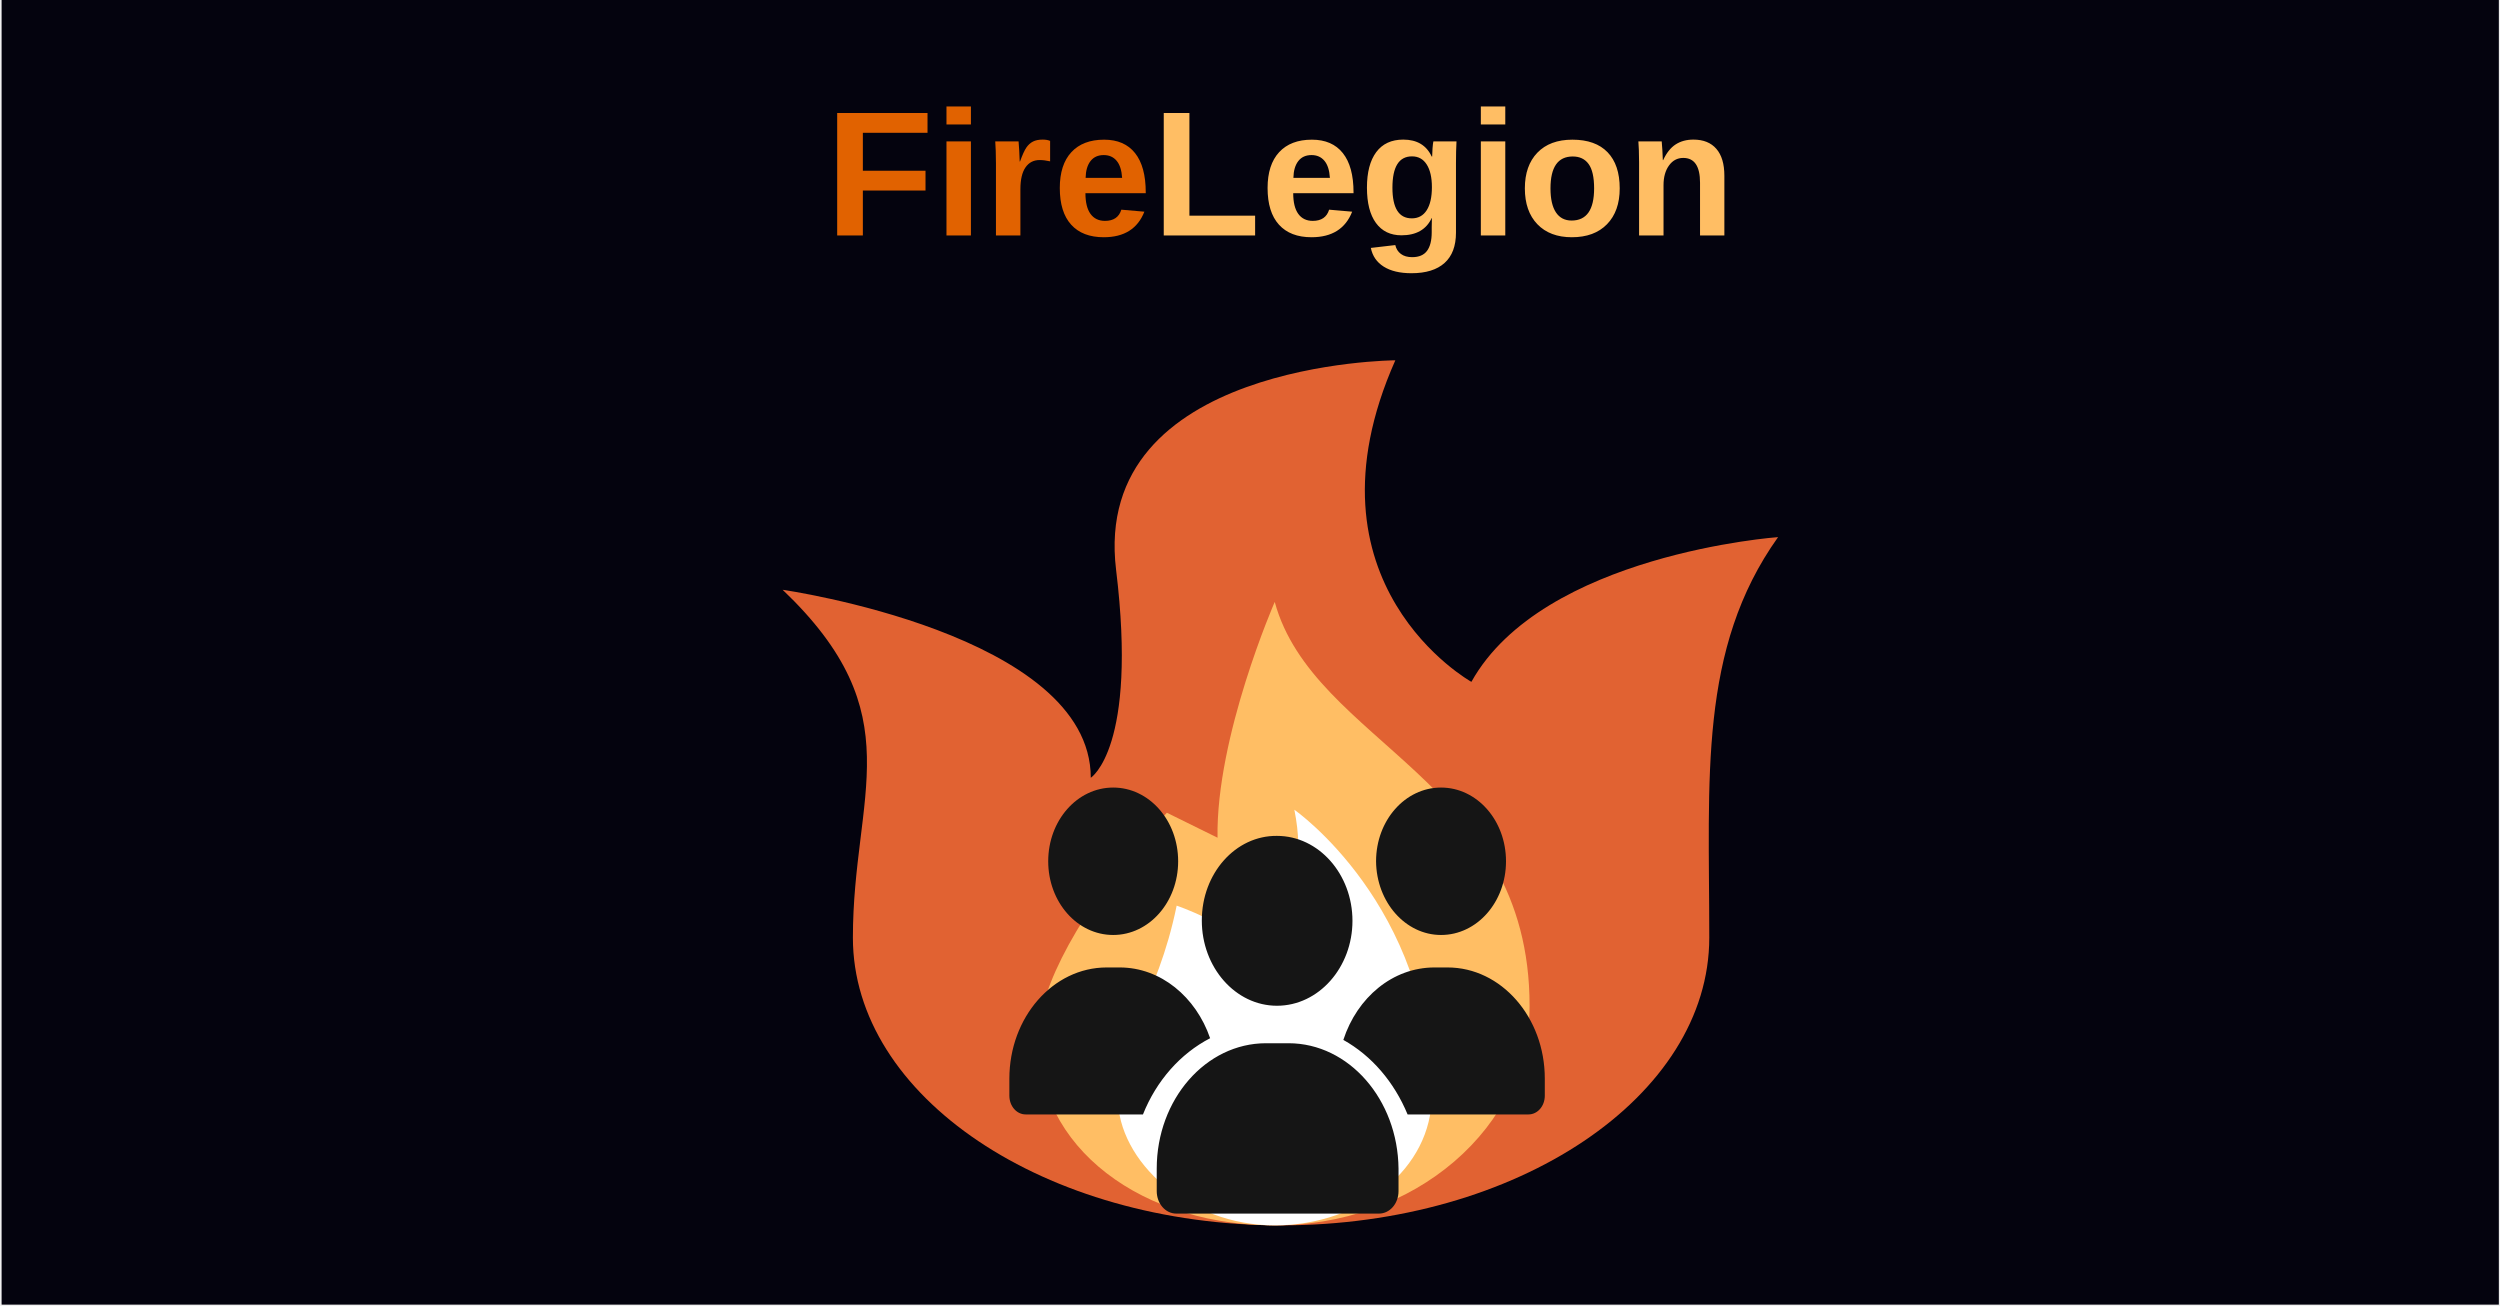
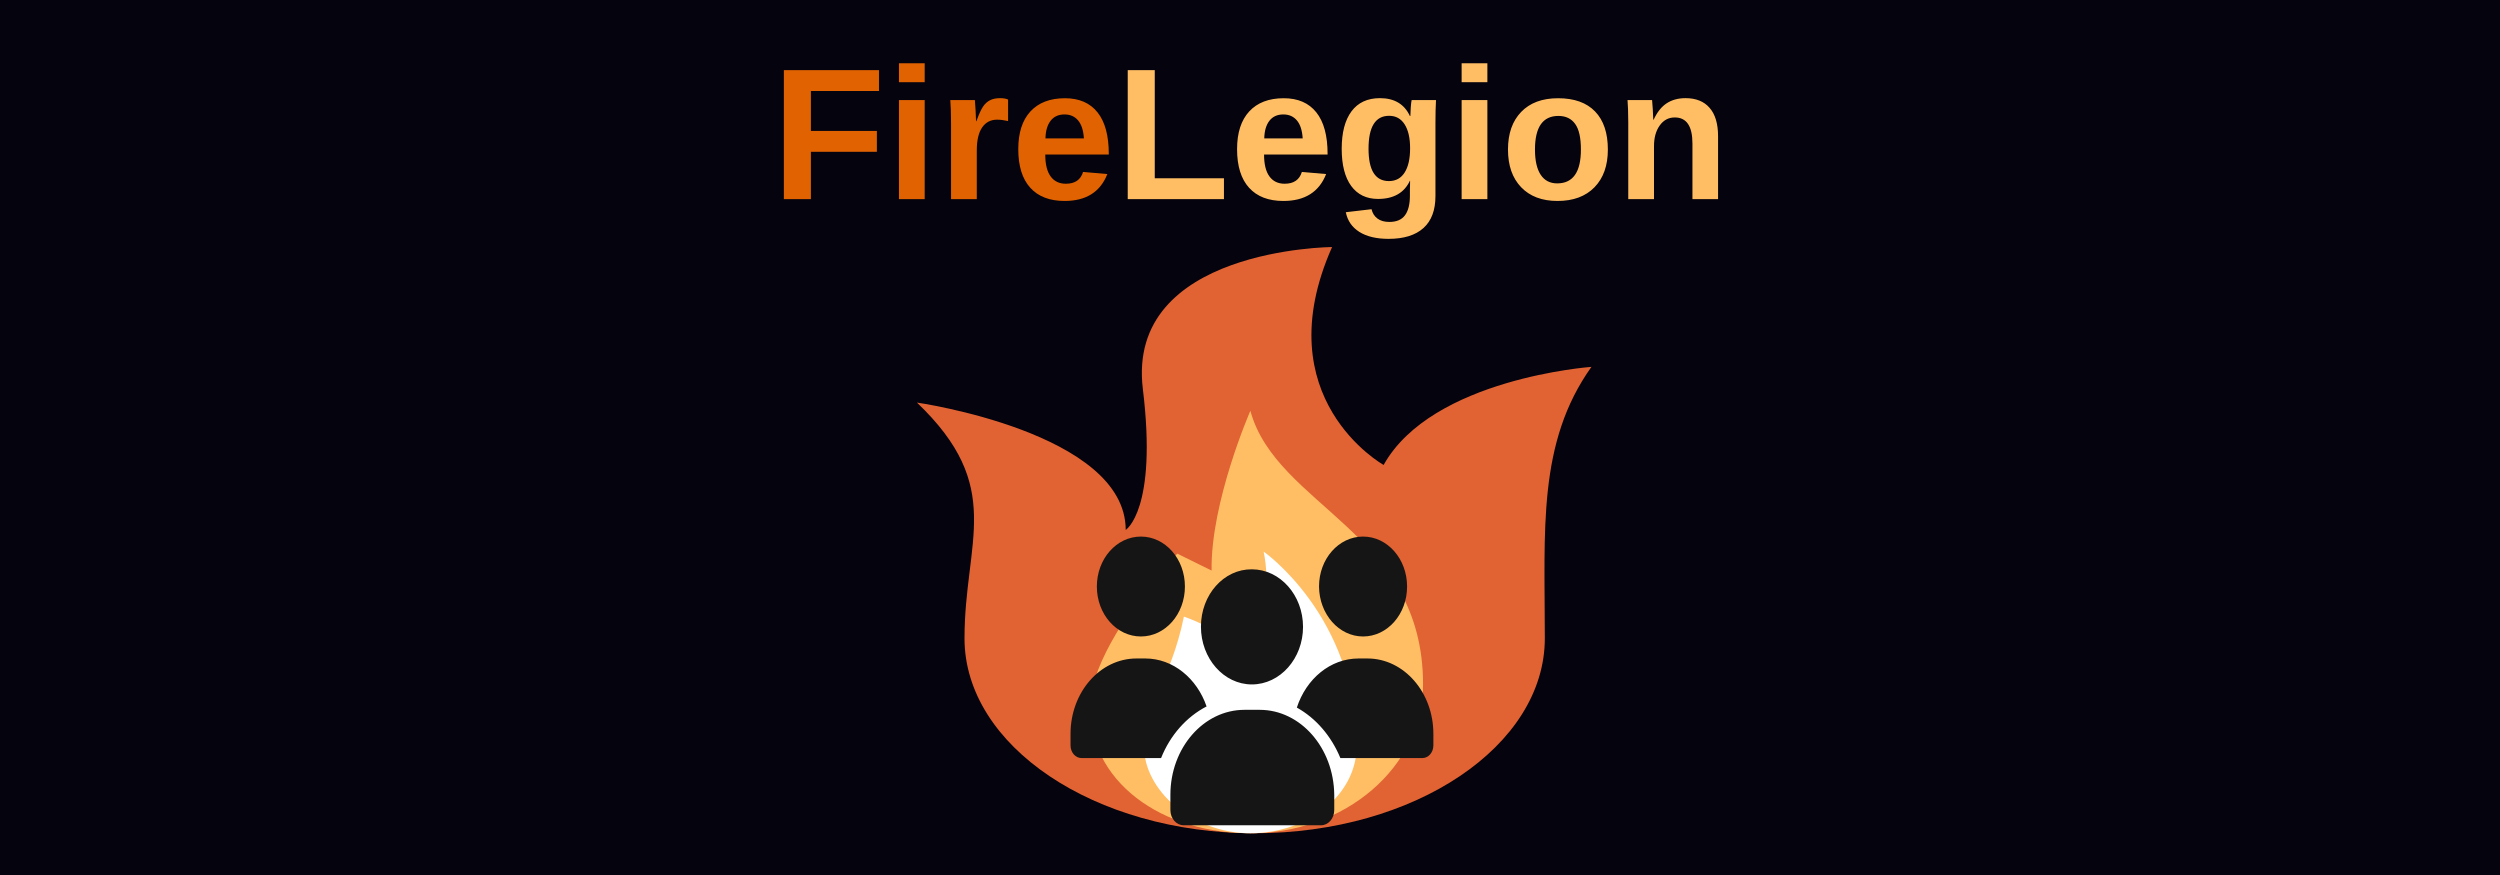
- <svg xmlns="http://www.w3.org/2000/svg" width="100%" height="100%" viewBox="0 0 1053 550" version="1.1" xml:space="preserve" style="fill-rule:evenodd;clip-rule:evenodd;stroke-linejoin:round;stroke-miterlimit:2;">
-   <g transform="matrix(1.00112,0,0,1.00133,-0.000754595,0.000852941)">
+ <svg xmlns="http://www.w3.org/2000/svg" width="100%" height="100%" viewBox="0 0 1000 350" version="1.1" xml:space="preserve" style="fill-rule:evenodd;clip-rule:evenodd;stroke-linejoin:round;stroke-miterlimit:2;">
+   <g transform="matrix(0.957531,0,0,0.642482,-5.116,-0.229472)">
    <rect x="0.676" y="-0.642" width="1050.66" height="549.421" style="fill:rgb(4,3,14);" />
  </g>
-   <g id="Artboard1" transform="matrix(1,0,0,1,28.5975,43.878)">
-     <rect x="-28.597" y="-43.878" width="1052.47" height="549.502" style="fill:none;" />
-     <g transform="matrix(1.23605,0,0,1.23605,-26.3231,47.4053)">
-       <g transform="matrix(0.918275,0,0,0.617075,199.628,27.7651)">
-         <path d="M97.103,353.103C97.103,440.86 168.244,512 256,512C343.756,512 414.897,440.86 414.897,353.103C414.897,264.827 410.815,193.73 440.429,131.937C440.429,131.937 353.103,141.241 326.621,211.861C326.621,211.861 261.515,157.877 298.397,34.291C298.397,34.291 185.38,35.309 194.776,150.068C202.834,248.474 185.38,264.827 185.38,264.827C185.38,185.379 71.035,161.022 71.035,161.022C119.642,230.026 97.103,273.655 97.103,353.103Z" style="fill:rgb(225,98,50);fill-rule:nonzero;" />
-       </g>
-       <g transform="matrix(0.757143,0,0,0.617075,238.714,27.7651)">
-         <path d="M370.696,390.734C370.696,456.827 319.663,513.25 253.582,511.975C191.394,510.777 145.125,463.461 150.07,401.654C152.277,374.068 173.242,329.378 207.449,284.137L230.254,297.93C229.517,242.023 256,167.724 256,167.724C273.396,246.007 370.696,266.298 370.696,390.734Z" style="fill:rgb(255,190,100);fill-rule:nonzero;" />
-       </g>
-       <g transform="matrix(0.757143,0,0,0.617075,238.714,27.7651)">
-         <path d="M211.862,335.448C203.034,388.414 185.379,407.697 185.379,441.379C185.379,476.69 216.998,512 256,512C295.284,512 326.729,479.903 326.62,440.619C326.325,335.111 264.828,282.483 264.828,282.483C273.656,335.449 247.173,361.931 247.173,361.931C236.141,345.385 211.862,335.448 211.862,335.448Z" style="fill:white;fill-rule:nonzero;" />
-       </g>
-       <g transform="matrix(0.186201,0,0,0.213595,340.251,160.301)">
-         <path d="M200,395.4C265.8,395.4 318.9,342.9 318.9,277.8C318.9,212.7 265.8,160.2 200,160.2C134.2,160.2 81.1,212.7 81.1,277.8C81.1,342.9 134.2,395.4 200,395.4ZM499.7,508.3C576.1,508.3 637.9,447.2 637.9,372.8C637.9,298.4 576.1,237.3 499.7,237.3C424,236.6 362.2,297.1 362.2,372.2C362.1,447.2 423.9,508.3 499.7,508.3ZM800,395.4C865.8,395.4 918.9,342.9 918.9,277.8C918.9,212.7 865.8,160.2 800,160.2C734.2,160.2 681.1,212.7 681.1,277.8C681.7,342.9 734.9,395.4 800,395.4ZM811.9,447.2L788,447.2C711.6,447.2 646.5,495 621.2,562.8C673,588 714.2,629.9 738.8,681.7L960,681.7C976.6,681.7 989.9,668.4 989.9,651.8L989.9,624.6C990,526.9 910.3,447.2 811.9,447.2ZM377.4,560.1C351.5,494.3 287,447.2 212,447.2L188.1,447.2C89.7,447.2 10,526.9 10,624.6L10,651.8C10,668.4 23.3,681.7 39.9,681.7L254.5,681.7C279.1,627.9 322.9,584.7 377.4,560.1ZM520.9,568.1L479.7,568.1C369.4,568.1 279.7,657.8 279.7,768.1L279.7,804C279.7,823.9 295.6,839.9 315.6,839.9L686.3,839.9C706.2,839.9 722.2,824 722.2,804L722.2,768.1C720.9,657.8 631.2,568.1 520.9,568.1Z" style="fill:rgb(21,21,21);fill-rule:nonzero;" />
-       </g>
+   <g transform="matrix(1,0,0,1,-57.0388,60.2223)">
+     <text x="365.57px" y="19.431px" style="font-family:'Arial-BoldMT', 'Arial', sans-serif;font-weight:700;font-size:75px;fill:rgb(225,98,0);">Fire</text>
+     <text x="503.119px" y="19.431px" style="font-family:'Arial-BoldMT', 'Arial', sans-serif;font-weight:700;font-size:75px;fill:rgb(255,190,100);">Legion</text>
+   </g>
+   <g transform="matrix(0.795442,0,0,0.795442,156.082,59.9003)">
+     <g transform="matrix(0.918275,0,0,0.617075,199.628,27.7651)">
+       <path d="M97.103,353.103C97.103,440.86 168.244,512 256,512C343.756,512 414.897,440.86 414.897,353.103C414.897,264.827 410.815,193.73 440.429,131.937C440.429,131.937 353.103,141.241 326.621,211.861C326.621,211.861 261.515,157.877 298.397,34.291C298.397,34.291 185.38,35.309 194.776,150.068C202.834,248.474 185.38,264.827 185.38,264.827C185.38,185.379 71.035,161.022 71.035,161.022C119.642,230.026 97.103,273.655 97.103,353.103Z" style="fill:rgb(225,98,50);fill-rule:nonzero;" />
    </g>
-     <g transform="matrix(1,0,0,1,-46.5596,35.8825)">
-       <text x="365.57px" y="19.431px" style="font-family:'Arial-BoldMT', 'Arial', sans-serif;font-weight:700;font-size:75px;fill:rgb(225,98,0);">Fire</text>
-       <text x="503.119px" y="19.431px" style="font-family:'Arial-BoldMT', 'Arial', sans-serif;font-weight:700;font-size:75px;fill:rgb(255,190,100);">Legion</text>
+     <g transform="matrix(0.757143,0,0,0.617075,238.714,27.7651)">
+       <path d="M370.696,390.734C370.696,456.827 319.663,513.25 253.582,511.975C191.394,510.777 145.125,463.461 150.07,401.654C152.277,374.068 173.242,329.378 207.449,284.137L230.254,297.93C229.517,242.023 256,167.724 256,167.724C273.396,246.007 370.696,266.298 370.696,390.734Z" style="fill:rgb(255,190,100);fill-rule:nonzero;" />
+     </g>
+     <g transform="matrix(0.757143,0,0,0.617075,238.714,27.7651)">
+       <path d="M211.862,335.448C203.034,388.414 185.379,407.697 185.379,441.379C185.379,476.69 216.998,512 256,512C295.284,512 326.729,479.903 326.62,440.619C326.325,335.111 264.828,282.483 264.828,282.483C273.656,335.449 247.173,361.931 247.173,361.931C236.141,345.385 211.862,335.448 211.862,335.448Z" style="fill:white;fill-rule:nonzero;" />
+     </g>
+     <g transform="matrix(0.186201,0,0,0.213595,340.251,160.301)">
+       <path d="M200,395.4C265.8,395.4 318.9,342.9 318.9,277.8C318.9,212.7 265.8,160.2 200,160.2C134.2,160.2 81.1,212.7 81.1,277.8C81.1,342.9 134.2,395.4 200,395.4ZM499.7,508.3C576.1,508.3 637.9,447.2 637.9,372.8C637.9,298.4 576.1,237.3 499.7,237.3C424,236.6 362.2,297.1 362.2,372.2C362.1,447.2 423.9,508.3 499.7,508.3ZM800,395.4C865.8,395.4 918.9,342.9 918.9,277.8C918.9,212.7 865.8,160.2 800,160.2C734.2,160.2 681.1,212.7 681.1,277.8C681.7,342.9 734.9,395.4 800,395.4ZM811.9,447.2L788,447.2C711.6,447.2 646.5,495 621.2,562.8C673,588 714.2,629.9 738.8,681.7L960,681.7C976.6,681.7 989.9,668.4 989.9,651.8L989.9,624.6C990,526.9 910.3,447.2 811.9,447.2ZM377.4,560.1C351.5,494.3 287,447.2 212,447.2L188.1,447.2C89.7,447.2 10,526.9 10,624.6L10,651.8C10,668.4 23.3,681.7 39.9,681.7L254.5,681.7C279.1,627.9 322.9,584.7 377.4,560.1ZM520.9,568.1L479.7,568.1C369.4,568.1 279.7,657.8 279.7,768.1L279.7,804C279.7,823.9 295.6,839.9 315.6,839.9L686.3,839.9C706.2,839.9 722.2,824 722.2,804L722.2,768.1C720.9,657.8 631.2,568.1 520.9,568.1Z" style="fill:rgb(21,21,21);fill-rule:nonzero;" />
    </g>
  </g>
</svg>
